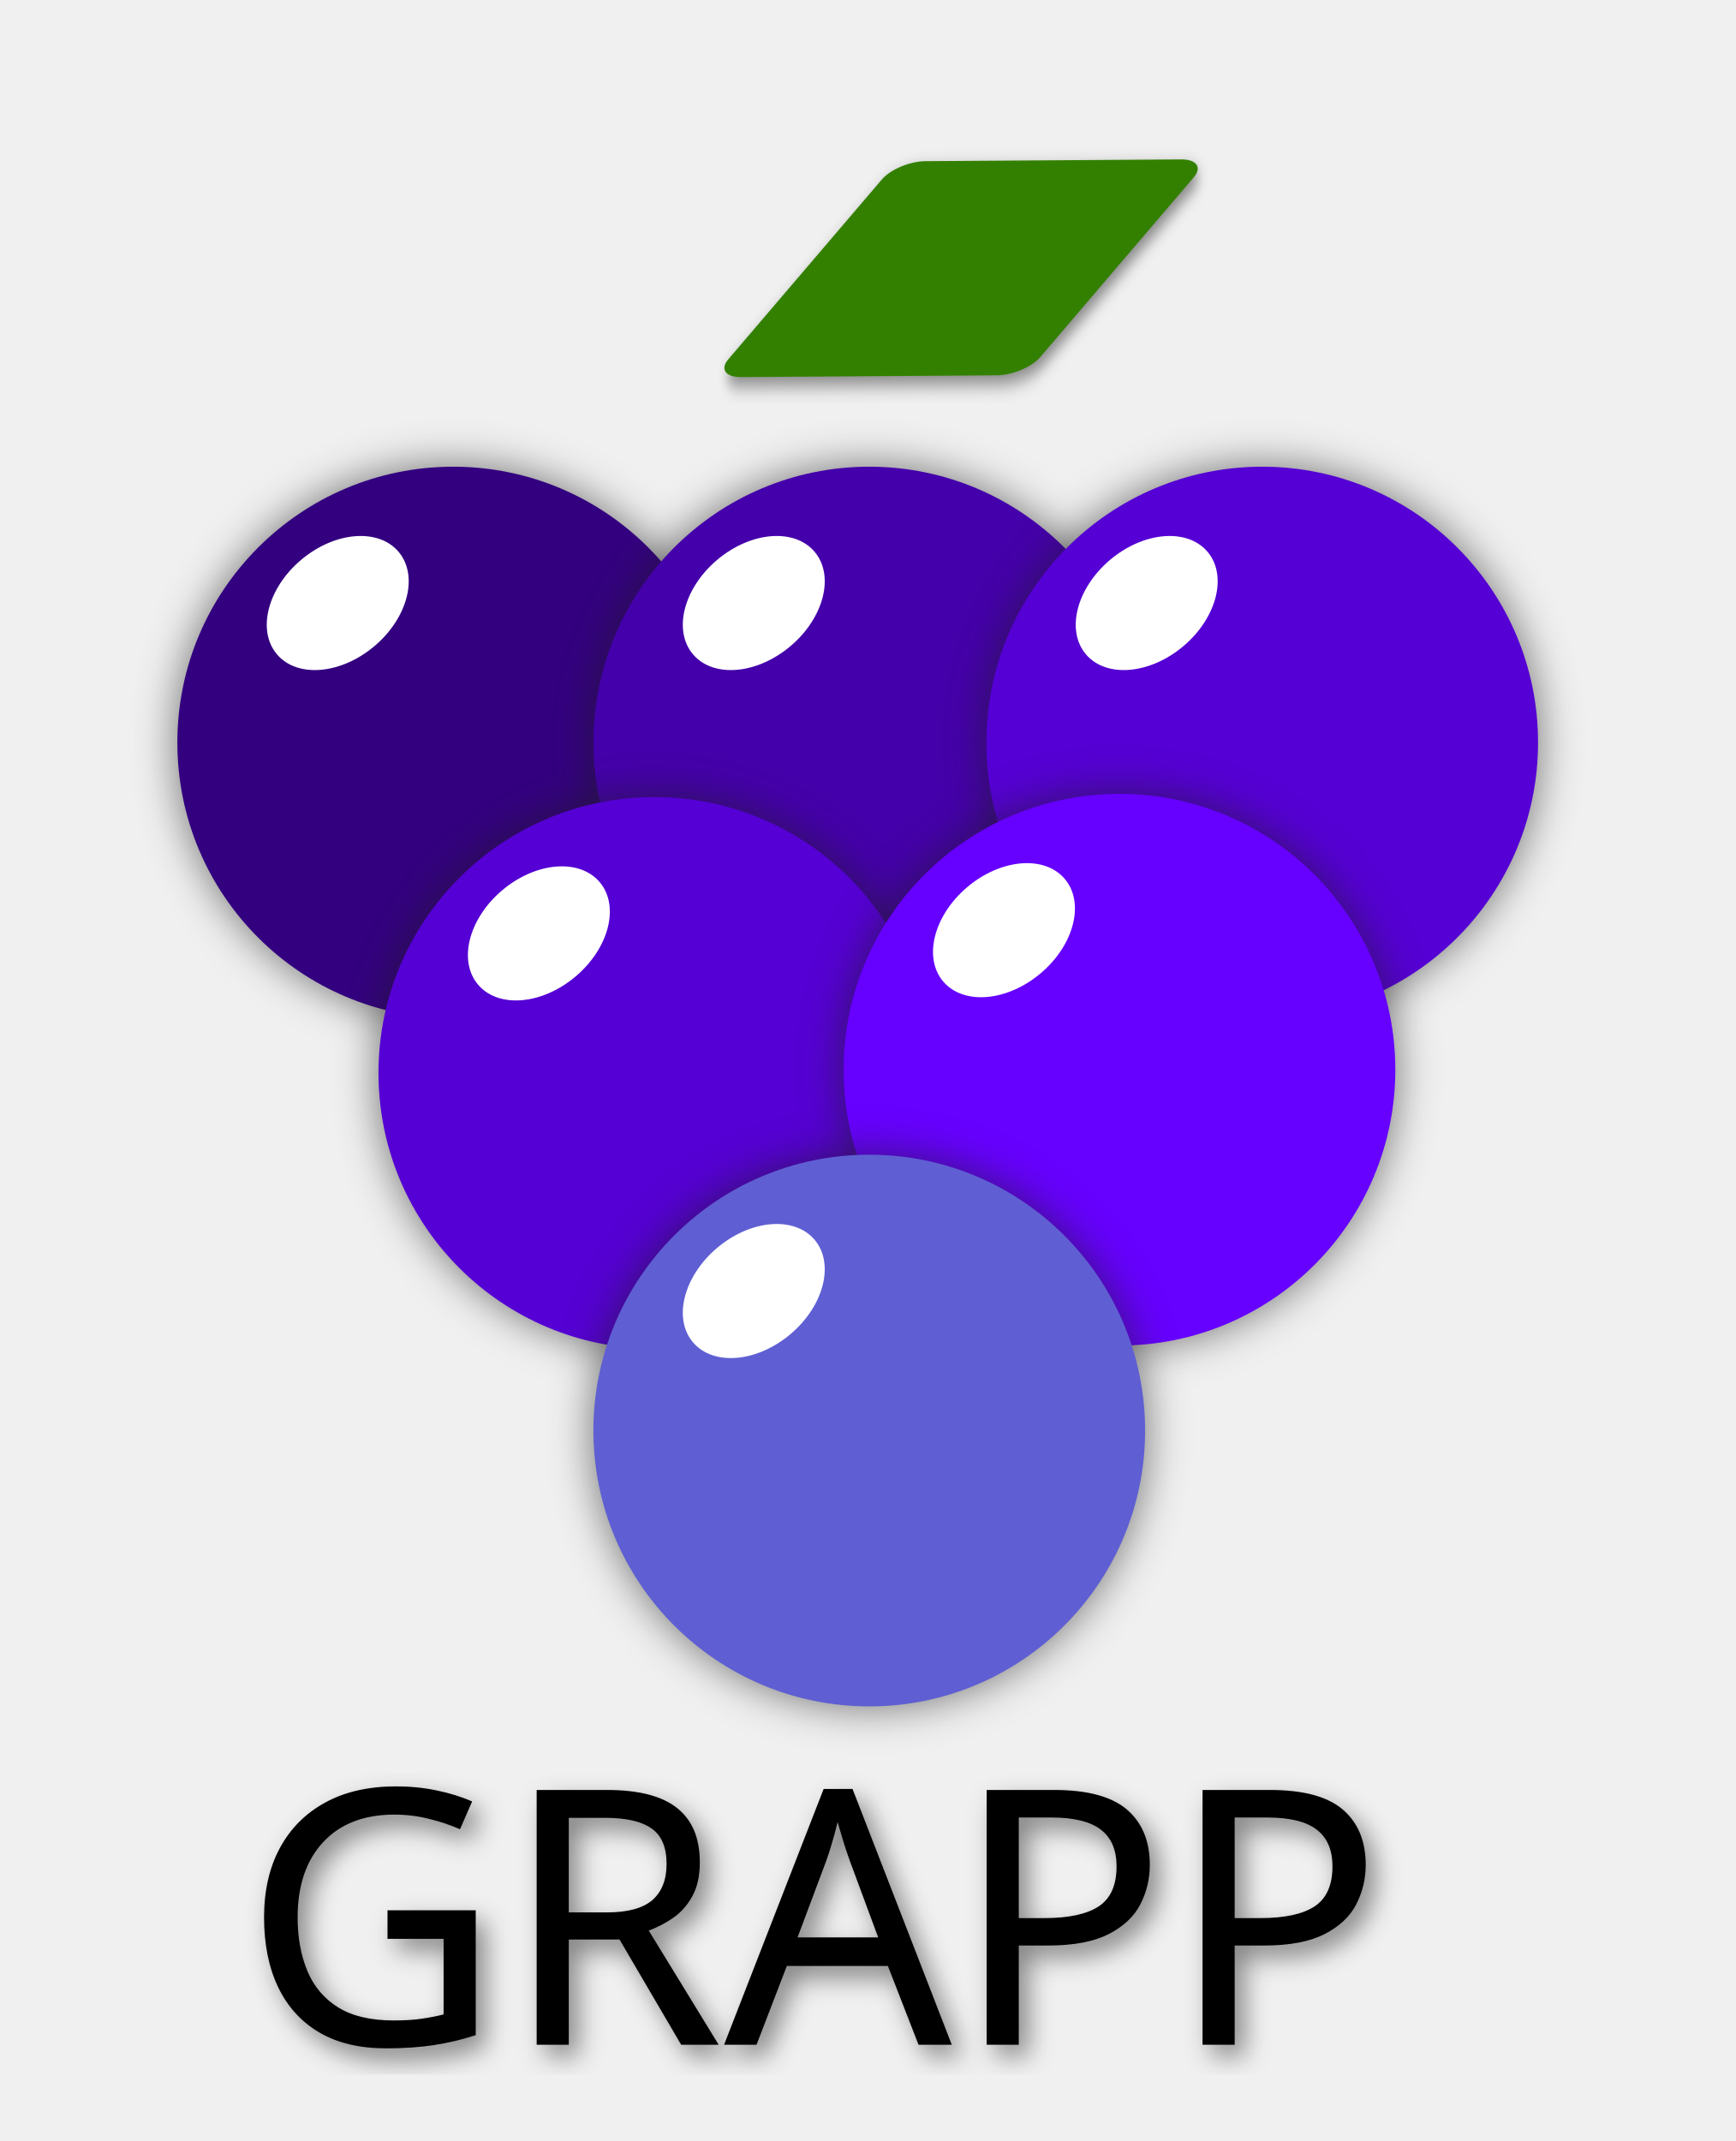
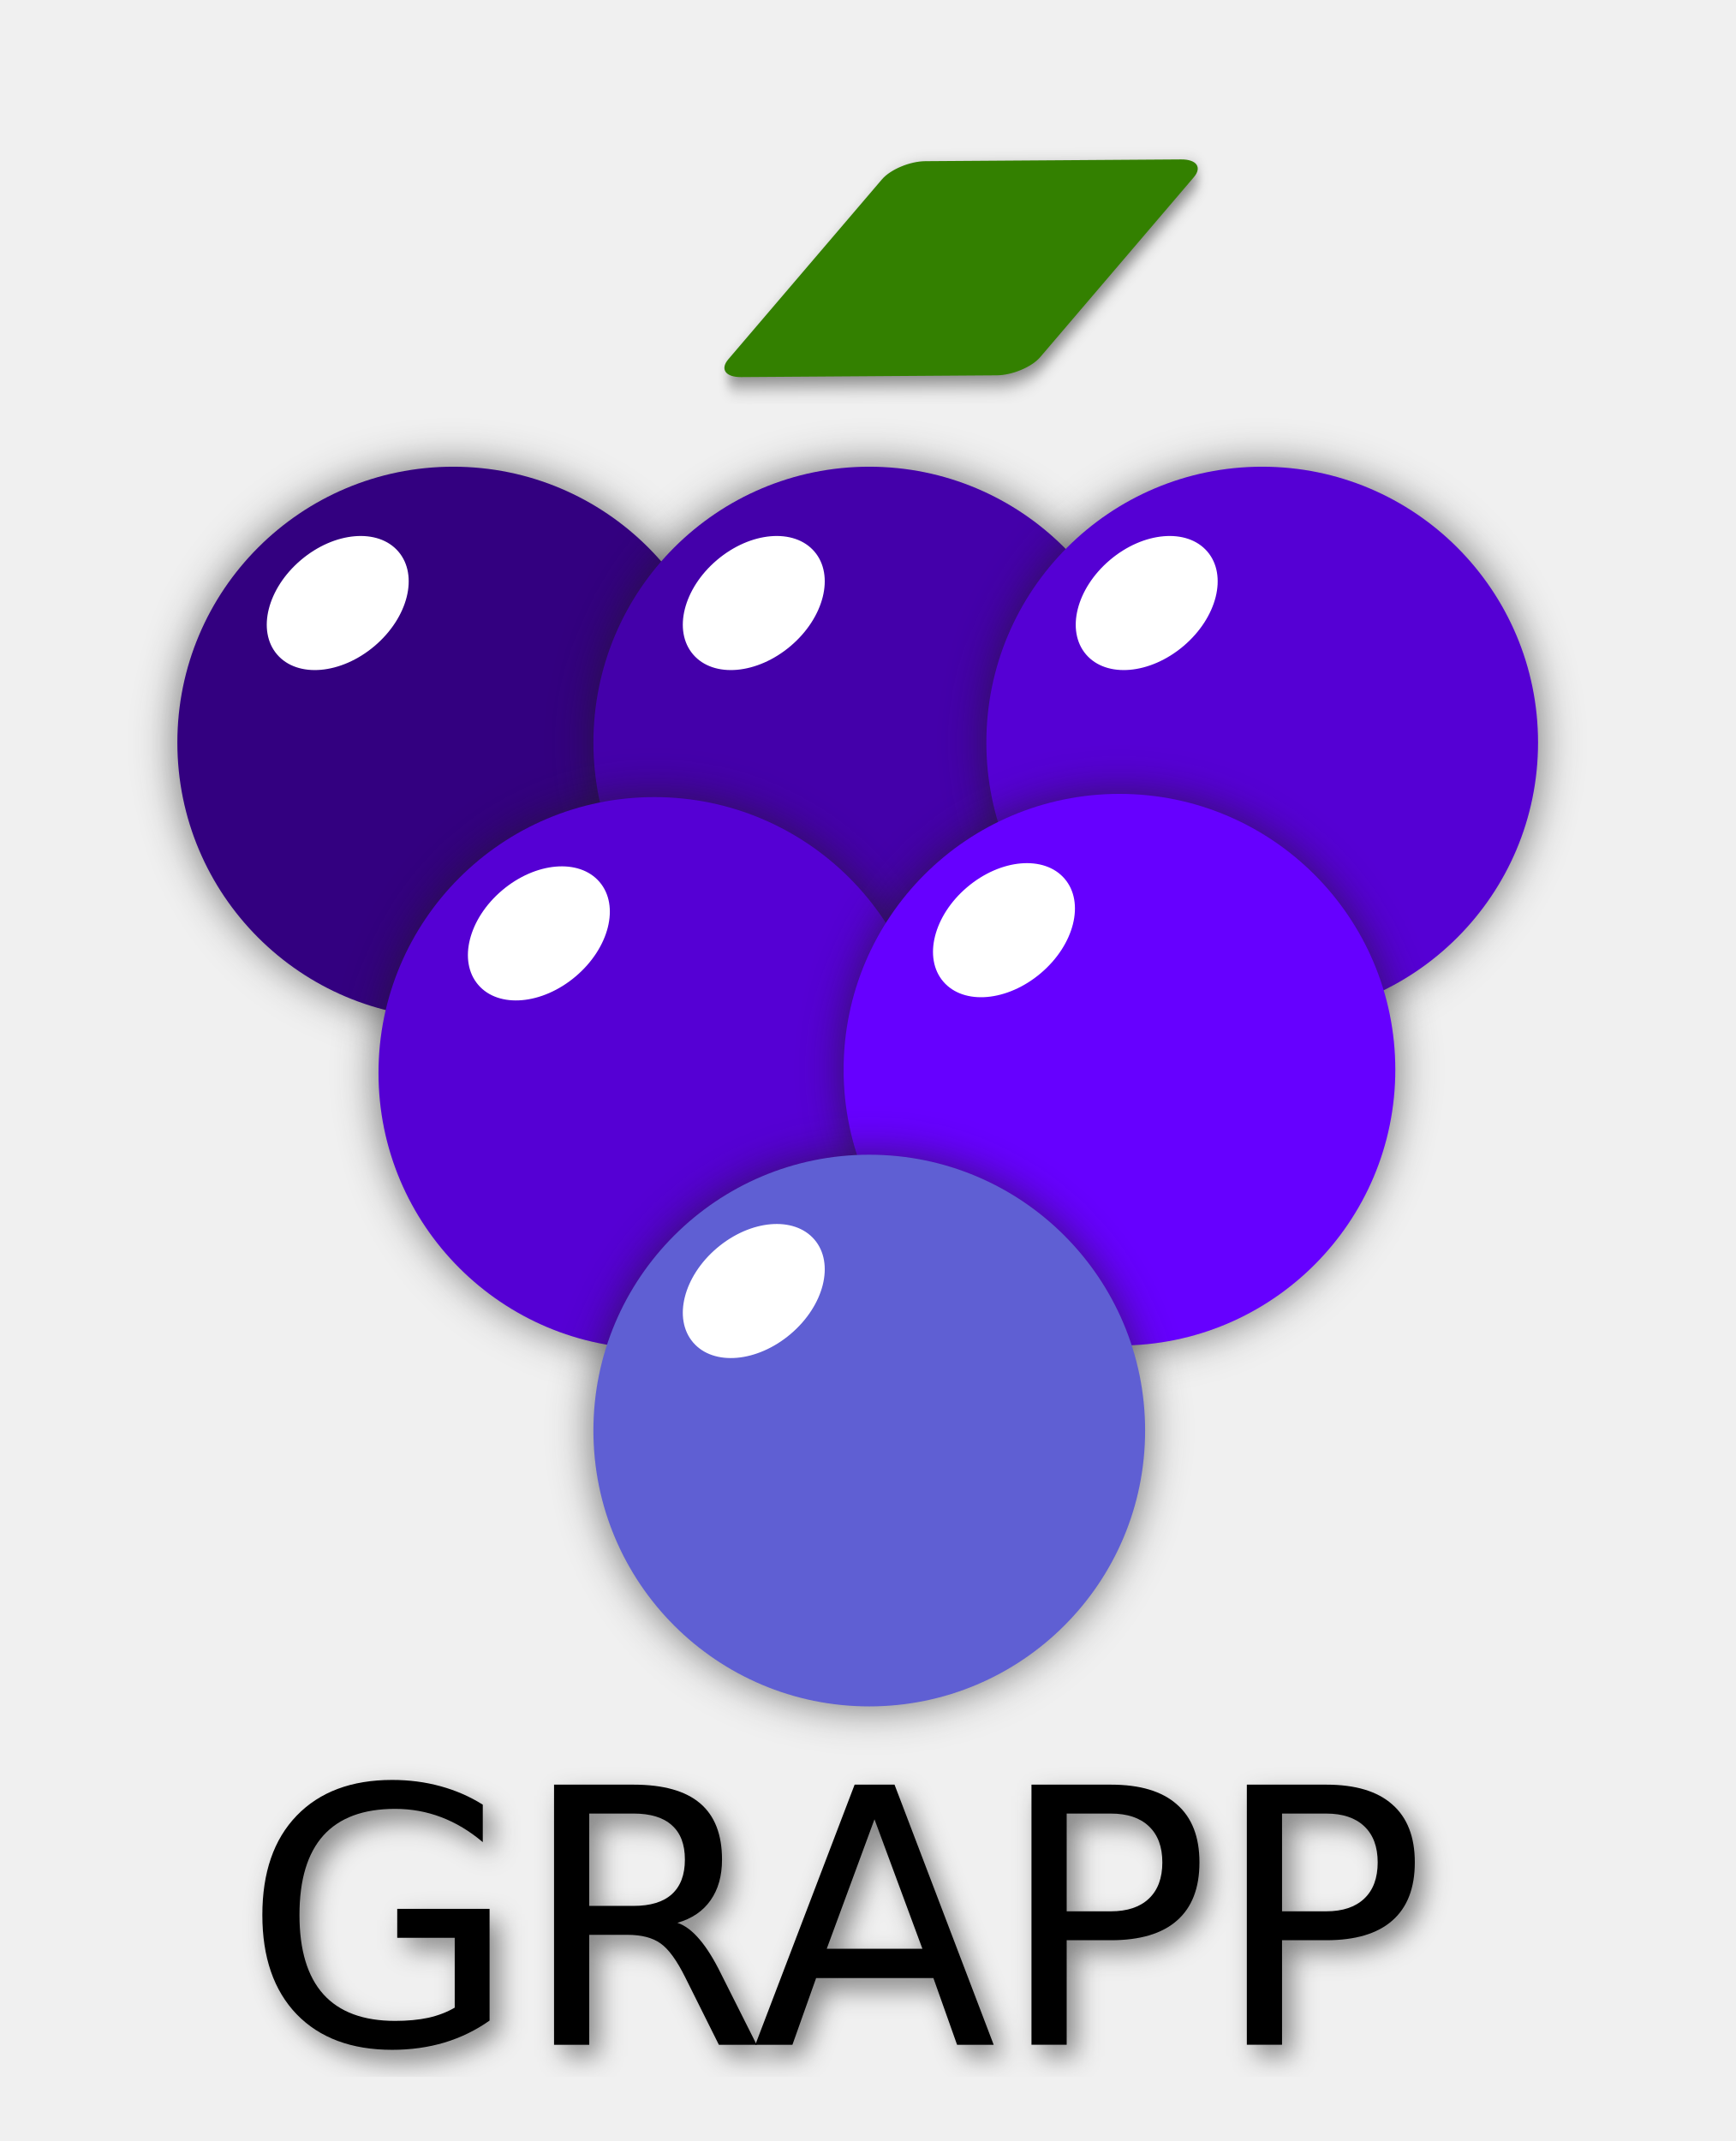
<svg xmlns="http://www.w3.org/2000/svg" xmlns:ns1="http://www.openswatchbook.org/uri/2009/osb" id="svg2" version="1.1" width="243.125" height="300" viewBox="0 0 243.125 300">
  <defs id="defs6">
    <linearGradient id="linearGradient4172" ns1:paint="solid">
      <stop style="stop-color:#000000;stop-opacity:1;" offset="0" id="stop4174" />
    </linearGradient>
    <linearGradient id="linearGradient4156" ns1:paint="solid">
      <stop style="stop-color:#e6e6e6;stop-opacity:1;" offset="0" id="stop4158" />
    </linearGradient>
    <linearGradient id="linearGradient4150" ns1:paint="solid">
      <stop style="stop-color:#000000;stop-opacity:1;" offset="0" id="stop4152" />
    </linearGradient>
    <filter style="color-interpolation-filters:sRGB;" id="filter4852">
      <feFlood flood-opacity="0.62" flood-color="rgb(31,31,31)" result="flood" id="feFlood4854" />
      <feComposite in="flood" in2="SourceGraphic" operator="in" result="composite1" id="feComposite4856" />
      <feGaussianBlur in="composite1" stdDeviation="3" result="blur" id="feGaussianBlur4858" />
      <feOffset dx="0" dy="0" result="offset" id="feOffset4860" />
      <feComposite in="SourceGraphic" in2="offset" operator="over" result="composite2" id="feComposite4862" />
    </filter>
    <filter style="color-interpolation-filters:sRGB" id="filter4852-3">
      <feFlood flood-opacity="0.62" flood-color="rgb(31,31,31)" result="flood" id="feFlood4854-2" />
      <feComposite in="flood" in2="SourceGraphic" operator="in" result="composite1" id="feComposite4856-0" />
      <feGaussianBlur in="composite1" stdDeviation="3" result="blur" id="feGaussianBlur4858-6" />
      <feOffset dx="0" dy="0" result="offset" id="feOffset4860-1" />
      <feComposite in="SourceGraphic" in2="offset" operator="over" result="composite2" id="feComposite4862-5" />
    </filter>
    <filter style="color-interpolation-filters:sRGB" id="filter4852-3-5">
      <feFlood flood-opacity="0.62" flood-color="rgb(31,31,31)" result="flood" id="feFlood4854-2-6" />
      <feComposite in="flood" in2="SourceGraphic" operator="in" result="composite1" id="feComposite4856-0-9" />
      <feGaussianBlur in="composite1" stdDeviation="3" result="blur" id="feGaussianBlur4858-6-3" />
      <feOffset dx="0" dy="0" result="offset" id="feOffset4860-1-7" />
      <feComposite in="SourceGraphic" in2="offset" operator="over" result="composite2" id="feComposite4862-5-4" />
    </filter>
    <filter style="color-interpolation-filters:sRGB" id="filter4852-3-5-7">
      <feFlood flood-opacity="0.62" flood-color="rgb(31,31,31)" result="flood" id="feFlood4854-2-6-4" />
      <feComposite in="flood" in2="SourceGraphic" operator="in" result="composite1" id="feComposite4856-0-9-4" />
      <feGaussianBlur in="composite1" stdDeviation="3" result="blur" id="feGaussianBlur4858-6-3-3" />
      <feOffset dx="0" dy="0" result="offset" id="feOffset4860-1-7-0" />
      <feComposite in="SourceGraphic" in2="offset" operator="over" result="composite2" id="feComposite4862-5-4-7" />
    </filter>
    <filter style="color-interpolation-filters:sRGB" id="filter4852-3-5-7-4">
      <feFlood flood-opacity="0.62" flood-color="rgb(31,31,31)" result="flood" id="feFlood4854-2-6-4-3" />
      <feComposite in="flood" in2="SourceGraphic" operator="in" result="composite1" id="feComposite4856-0-9-4-1" />
      <feGaussianBlur in="composite1" stdDeviation="3" result="blur" id="feGaussianBlur4858-6-3-3-4" />
      <feOffset dx="0" dy="0" result="offset" id="feOffset4860-1-7-0-9" />
      <feComposite in="SourceGraphic" in2="offset" operator="over" result="composite2" id="feComposite4862-5-4-7-2" />
    </filter>
    <filter style="color-interpolation-filters:sRGB" id="filter4852-3-5-7-4-2">
      <feFlood flood-opacity="0.62" flood-color="rgb(31,31,31)" result="flood" id="feFlood4854-2-6-4-3-6" />
      <feComposite in="flood" in2="SourceGraphic" operator="in" result="composite1" id="feComposite4856-0-9-4-1-6" />
      <feGaussianBlur in="composite1" stdDeviation="3" result="blur" id="feGaussianBlur4858-6-3-3-4-4" />
      <feOffset dx="0" dy="0" result="offset" id="feOffset4860-1-7-0-9-9" />
      <feComposite in="SourceGraphic" in2="offset" operator="over" result="composite2" id="feComposite4862-5-4-7-2-5" />
    </filter>
    <filter style="color-interpolation-filters:sRGB;" id="filter5349">
      <feFlood flood-opacity="0.522" flood-color="rgb(31,31,31)" result="flood" id="feFlood5351" />
      <feComposite in="flood" in2="SourceGraphic" operator="in" result="composite1" id="feComposite5353" />
      <feGaussianBlur in="composite1" stdDeviation="1.8" result="blur" id="feGaussianBlur5355" />
      <feOffset dx="1.3" dy="1.6" result="offset" id="feOffset5357" />
      <feComposite in="SourceGraphic" in2="offset" operator="over" result="composite2" id="feComposite5359" />
    </filter>
    <filter style="color-interpolation-filters:sRGB;" id="filter5361">
      <feFlood flood-opacity="0.522" flood-color="rgb(31,31,31)" result="flood" id="feFlood5363" />
      <feComposite in="flood" in2="SourceGraphic" operator="in" result="composite1" id="feComposite5365" />
      <feGaussianBlur in="composite1" stdDeviation="1.8" result="blur" id="feGaussianBlur5367" />
      <feOffset dx="1.3" dy="1.6" result="offset" id="feOffset5369" />
      <feComposite in="SourceGraphic" in2="offset" operator="over" result="composite2" id="feComposite5371" />
    </filter>
  </defs>
  <g id="g4187" transform="translate(1.479933,0.4494323)" style="filter:url(#filter4852)">
    <g id="g4184">
      <circle style="color:#000000;clip-rule:nonzero;display:inline;overflow:visible;visibility:visible;opacity:1;isolation:auto;mix-blend-mode:normal;color-interpolation:sRGB;color-interpolation-filters:linearRGB;solid-color:#000000;solid-opacity:1;fill:#330080;fill-opacity:1;fill-rule:evenodd;stroke:none;stroke-width:1;stroke-linecap:butt;stroke-linejoin:round;stroke-miterlimit:4;stroke-dasharray:none;stroke-dashoffset:0;stroke-opacity:0.946;color-rendering:auto;image-rendering:auto;shape-rendering:auto;text-rendering:auto;enable-background:accumulate" id="path4170" cx="62.022" cy="103.598" r="38.651" />
    </g>
    <ellipse transform="matrix(0.650897,0.759166,-0.762504,0.6469835,0,0)" ry="11.144" rx="7.932" cx="93.747" cy="19.905" id="path4182" style="color:#000000;clip-rule:nonzero;display:inline;overflow:visible;visibility:visible;opacity:1;isolation:auto;mix-blend-mode:normal;color-interpolation:sRGB;color-interpolation-filters:linearRGB;solid-color:#000000;solid-opacity:1;fill:#ffffff;fill-opacity:1;fill-rule:evenodd;stroke:none;stroke-width:1;stroke-linecap:butt;stroke-linejoin:round;stroke-miterlimit:4;stroke-dasharray:none;stroke-dashoffset:0;stroke-opacity:0.946;color-rendering:auto;image-rendering:auto;shape-rendering:auto;text-rendering:auto;enable-background:accumulate" />
  </g>
  <g id="g4187-5" transform="translate(59.77449,0.4494281)" style="filter:url(#filter4852-3)">
    <g id="g4184-4">
      <circle style="color:#000000;clip-rule:nonzero;display:inline;overflow:visible;visibility:visible;opacity:1;isolation:auto;mix-blend-mode:normal;color-interpolation:sRGB;color-interpolation-filters:linearRGB;solid-color:#000000;solid-opacity:1;fill:#4400aa;fill-opacity:1;fill-rule:evenodd;stroke:none;stroke-width:1;stroke-linecap:butt;stroke-linejoin:round;stroke-miterlimit:4;stroke-dasharray:none;stroke-dashoffset:0;stroke-opacity:0.946;color-rendering:auto;image-rendering:auto;shape-rendering:auto;text-rendering:auto;enable-background:accumulate" id="path4170-7" cx="62.022" cy="103.598" r="38.651" />
    </g>
    <ellipse transform="matrix(0.650897,0.759166,-0.762504,0.6469835,0,0)" ry="11.144" rx="7.932" cx="93.747" cy="19.905" id="path4182-6" style="color:#000000;clip-rule:nonzero;display:inline;overflow:visible;visibility:visible;opacity:1;isolation:auto;mix-blend-mode:normal;color-interpolation:sRGB;color-interpolation-filters:linearRGB;solid-color:#000000;solid-opacity:1;fill:#ffffff;fill-opacity:1;fill-rule:evenodd;stroke:none;stroke-width:1;stroke-linecap:butt;stroke-linejoin:round;stroke-miterlimit:4;stroke-dasharray:none;stroke-dashoffset:0;stroke-opacity:0.946;color-rendering:auto;image-rendering:auto;shape-rendering:auto;text-rendering:auto;enable-background:accumulate" />
  </g>
  <g id="g4187-5-5" transform="translate(114.8299,0.4494282)" style="filter:url(#filter4852-3-5)">
    <g id="g4184-4-2">
      <circle style="color:#000000;clip-rule:nonzero;display:inline;overflow:visible;visibility:visible;opacity:1;isolation:auto;mix-blend-mode:normal;color-interpolation:sRGB;color-interpolation-filters:linearRGB;solid-color:#000000;solid-opacity:1;fill:#5500d4;fill-opacity:1;fill-rule:evenodd;stroke:none;stroke-width:1;stroke-linecap:butt;stroke-linejoin:round;stroke-miterlimit:4;stroke-dasharray:none;stroke-dashoffset:0;stroke-opacity:0.946;color-rendering:auto;image-rendering:auto;shape-rendering:auto;text-rendering:auto;enable-background:accumulate" id="path4170-7-5" cx="62.022" cy="103.598" r="38.651" />
    </g>
    <ellipse transform="matrix(0.650897,0.759166,-0.762504,0.6469835,0,0)" ry="11.144" rx="7.932" cx="93.747" cy="19.905" id="path4182-6-4" style="color:#000000;clip-rule:nonzero;display:inline;overflow:visible;visibility:visible;opacity:1;isolation:auto;mix-blend-mode:normal;color-interpolation:sRGB;color-interpolation-filters:linearRGB;solid-color:#000000;solid-opacity:1;fill:#ffffff;fill-opacity:1;fill-rule:evenodd;stroke:none;stroke-width:1;stroke-linecap:butt;stroke-linejoin:round;stroke-miterlimit:4;stroke-dasharray:none;stroke-dashoffset:0;stroke-opacity:0.946;color-rendering:auto;image-rendering:auto;shape-rendering:auto;text-rendering:auto;enable-background:accumulate" />
  </g>
  <g id="g4187-5-5-8" transform="translate(29.66253,46.74095)" style="filter:url(#filter4852-3-5-7)">
    <g id="g4184-4-2-6">
      <circle style="color:#000000;clip-rule:nonzero;display:inline;overflow:visible;visibility:visible;opacity:1;isolation:auto;mix-blend-mode:normal;color-interpolation:sRGB;color-interpolation-filters:linearRGB;solid-color:#000000;solid-opacity:1;fill:#5500d4;fill-opacity:1;fill-rule:evenodd;stroke:none;stroke-width:1;stroke-linecap:butt;stroke-linejoin:round;stroke-miterlimit:4;stroke-dasharray:none;stroke-dashoffset:0;stroke-opacity:0.946;color-rendering:auto;image-rendering:auto;shape-rendering:auto;text-rendering:auto;enable-background:accumulate" id="path4170-7-5-8" cx="62.022" cy="103.598" r="38.651" />
    </g>
    <ellipse transform="matrix(0.650897,0.759166,-0.762504,0.6469835,0,0)" ry="11.144" rx="7.932" cx="93.747" cy="19.905" id="path4182-6-4-8" style="color:#000000;clip-rule:nonzero;display:inline;overflow:visible;visibility:visible;opacity:1;isolation:auto;mix-blend-mode:normal;color-interpolation:sRGB;color-interpolation-filters:linearRGB;solid-color:#000000;solid-opacity:1;fill:#ffffff;fill-opacity:1;fill-rule:evenodd;stroke:none;stroke-width:1;stroke-linecap:butt;stroke-linejoin:round;stroke-miterlimit:4;stroke-dasharray:none;stroke-dashoffset:0;stroke-opacity:0.946;color-rendering:auto;image-rendering:auto;shape-rendering:auto;text-rendering:auto;enable-background:accumulate" />
  </g>
  <g id="g4187-5-5-8-0" transform="translate(94.83021,46.29152)" style="filter:url(#filter4852-3-5-7-4)">
    <g id="g4184-4-2-6-6">
      <circle style="color:#000000;clip-rule:nonzero;display:inline;overflow:visible;visibility:visible;opacity:1;isolation:auto;mix-blend-mode:normal;color-interpolation:sRGB;color-interpolation-filters:linearRGB;solid-color:#000000;solid-opacity:1;fill:#6600ff;fill-opacity:1;fill-rule:evenodd;stroke:none;stroke-width:1;stroke-linecap:butt;stroke-linejoin:round;stroke-miterlimit:4;stroke-dasharray:none;stroke-dashoffset:0;stroke-opacity:0.946;color-rendering:auto;image-rendering:auto;shape-rendering:auto;text-rendering:auto;enable-background:accumulate" id="path4170-7-5-8-8" cx="62.022" cy="103.598" r="38.651" />
    </g>
    <ellipse transform="matrix(0.650897,0.759166,-0.762504,0.6469835,0,0)" ry="11.144" rx="7.932" cx="93.747" cy="19.905" id="path4182-6-4-8-9" style="color:#000000;clip-rule:nonzero;display:inline;overflow:visible;visibility:visible;opacity:1;isolation:auto;mix-blend-mode:normal;color-interpolation:sRGB;color-interpolation-filters:linearRGB;solid-color:#000000;solid-opacity:1;fill:#ffffff;fill-opacity:1;fill-rule:evenodd;stroke:none;stroke-width:1;stroke-linecap:butt;stroke-linejoin:round;stroke-miterlimit:4;stroke-dasharray:none;stroke-dashoffset:0;stroke-opacity:0.946;color-rendering:auto;image-rendering:auto;shape-rendering:auto;text-rendering:auto;enable-background:accumulate" />
  </g>
  <g id="g4187-5-5-8-0-0" transform="translate(59.77449,96.85265)" style="filter:url(#filter4852-3-5-7-4-2)">
    <g id="g4184-4-2-6-6-4">
      <circle style="color:#000000;clip-rule:nonzero;display:inline;overflow:visible;visibility:visible;opacity:1;isolation:auto;mix-blend-mode:normal;color-interpolation:sRGB;color-interpolation-filters:linearRGB;solid-color:#000000;solid-opacity:1;fill:#5f5fd3;fill-opacity:1;fill-rule:evenodd;stroke:none;stroke-width:1;stroke-linecap:butt;stroke-linejoin:round;stroke-miterlimit:4;stroke-dasharray:none;stroke-dashoffset:0;stroke-opacity:0.946;color-rendering:auto;image-rendering:auto;shape-rendering:auto;text-rendering:auto;enable-background:accumulate" id="path4170-7-5-8-8-8" cx="62.022" cy="103.598" r="38.651" />
    </g>
    <ellipse transform="matrix(0.650897,0.759166,-0.762504,0.6469835,0,0)" ry="11.144" rx="7.932" cx="93.747" cy="19.905" id="path4182-6-4-8-9-7" style="color:#000000;clip-rule:nonzero;display:inline;overflow:visible;visibility:visible;opacity:1;isolation:auto;mix-blend-mode:normal;color-interpolation:sRGB;color-interpolation-filters:linearRGB;solid-color:#000000;solid-opacity:1;fill:#ffffff;fill-opacity:1;fill-rule:evenodd;stroke:none;stroke-width:1;stroke-linecap:butt;stroke-linejoin:round;stroke-miterlimit:4;stroke-dasharray:none;stroke-dashoffset:0;stroke-opacity:0.946;color-rendering:auto;image-rendering:auto;shape-rendering:auto;text-rendering:auto;enable-background:accumulate" />
  </g>
  <rect style="color:#000000;clip-rule:nonzero;display:inline;overflow:visible;visibility:visible;opacity:1;isolation:auto;mix-blend-mode:normal;color-interpolation:sRGB;color-interpolation-filters:linearRGB;solid-color:#000000;solid-opacity:1;fill:#338000;fill-opacity:1;fill-rule:evenodd;stroke:none;stroke-width:1;stroke-linecap:butt;stroke-linejoin:round;stroke-miterlimit:4;stroke-dasharray:none;stroke-dashoffset:0;stroke-opacity:0.946;color-rendering:auto;image-rendering:auto;shape-rendering:auto;text-rendering:auto;enable-background:accumulate;filter:url(#filter5349)" id="rect5115" width="43.698" height="39.781" x="145.896" y="31.052" ry="3.322" rx="3.933" transform="matrix(0.9999764,-0.00687421,-0.6493558,0.7604848,0,0)" />
-   <text xml:space="preserve" style="font-style:normal;font-weight:normal;font-size:40px;line-height:125%;font-family:sans-serif;letter-spacing:0px;word-spacing:0px;fill:#000000;fill-opacity:1;stroke:none;stroke-width:1px;stroke-linecap:butt;stroke-linejoin:miter;stroke-opacity:1;filter:url(#filter5361)" x="33.955" y="286.517" id="text5117">
-     <tspan id="tspan5119" x="33.955" y="286.517" style="font-style:normal;font-variant:normal;font-weight:normal;font-stretch:normal;font-size:50px;font-family:'Droid Sans Tamil';-inkscape-font-specification:'Droid Sans Tamil'">GRAPP</tspan>
-   </text>
+   <g style="font-style:normal;font-weight:normal;font-size:40px;line-height:125%;font-family:sans-serif;letter-spacing:0px;word-spacing:0px;fill:#000000;fill-opacity:1;stroke:none;stroke-width:1px;stroke-linecap:butt;stroke-linejoin:miter;stroke-opacity:1;filter:url(#filter5361)" id="text5117">
+     <path d="m 63.715,281.317 0,-9.79 -8.057,0 0,-4.053 12.939,0 0,15.649 q -2.856,2.026 -6.299,3.076 -3.442,1.025 -7.349,1.025 -8.545,0 -13.379,-4.98 -4.81,-5.005 -4.81,-13.916 0,-8.936 4.81,-13.916 4.834,-5.005 13.379,-5.005 3.564,0 6.763,0.879 3.223,0.879 5.933,2.588 l 0,5.249 q -2.734,-2.319 -5.811,-3.491 -3.076,-1.172 -6.47,-1.172 -6.689,0 -10.059,3.735 -3.345,3.735 -3.345,11.133 0,7.373 3.345,11.108 3.369,3.735 10.059,3.735 2.612,0 4.663,-0.439 2.051,-0.464 3.687,-1.416 z" style="font-style:normal;font-variant:normal;font-weight:normal;font-stretch:normal;font-size:50px;font-family:'Droid Sans Tamil';-inkscape-font-specification:'Droid Sans Tamil'" id="path5399" />
+     <path d="m 94.916,269.427 q 1.587,0.537 3.076,2.295 1.514,1.758 3.027,4.834 l 5.005,9.961 -5.298,0 -4.663,-9.351 q -1.807,-3.662 -3.516,-4.858 -1.685,-1.196 -4.614,-1.196 l -5.371,0 0,15.405 -4.932,0 0,-36.45 11.133,0 q 6.25,0 9.326,2.612 3.076,2.612 3.076,7.886 0,3.442 -1.611,5.713 -1.587,2.271 -4.639,3.149 z m -12.354,-15.308 0,12.939 6.201,0 q 3.564,0 5.371,-1.636 1.831,-1.66 1.831,-4.858 0,-3.198 -1.831,-4.81 -1.807,-1.636 -5.371,-1.636 l -6.201,0 z" style="font-style:normal;font-variant:normal;font-weight:normal;font-stretch:normal;font-size:50px;font-family:'Droid Sans Tamil';-inkscape-font-specification:'Droid Sans Tamil'" id="path5401" />
+     <path d="m 122.529,254.925 -6.689,18.14 13.403,0 -6.714,-18.14 z m -2.783,-4.858 5.591,0 13.892,36.45 -5.127,0 -3.32,-9.351 -16.431,0 -3.32,9.351 -5.2,0 13.916,-36.45 z" style="font-style:normal;font-variant:normal;font-weight:normal;font-stretch:normal;font-size:50px;font-family:'Droid Sans Tamil';-inkscape-font-specification:'Droid Sans Tamil'" id="path5403" />
+     <path d="m 149.458,254.12 0,13.696 6.201,0 q 3.442,0 5.322,-1.782 1.88,-1.782 1.88,-5.078 0,-3.271 -1.88,-5.054 -1.88,-1.782 -5.322,-1.782 l -6.201,0 z m -4.932,-4.053 11.133,0 q 6.128,0 9.253,2.783 3.149,2.759 3.149,8.105 0,5.396 -3.149,8.154 -3.125,2.759 -9.253,2.759 l -6.201,0 0,14.648 -4.932,0 0,-36.45 z" style="font-style:normal;font-variant:normal;font-weight:normal;font-stretch:normal;font-size:50px;font-family:'Droid Sans Tamil';-inkscape-font-specification:'Droid Sans Tamil'" id="path5405" />
+     <path d="m 179.633,254.12 0,13.696 6.201,0 q 3.442,0 5.322,-1.782 1.88,-1.782 1.88,-5.078 0,-3.271 -1.88,-5.054 -1.88,-1.782 -5.322,-1.782 l -6.201,0 z m -4.932,-4.053 11.133,0 q 6.128,0 9.253,2.783 3.149,2.759 3.149,8.105 0,5.396 -3.149,8.154 -3.125,2.759 -9.253,2.759 l -6.201,0 0,14.648 -4.932,0 0,-36.45 z" style="font-style:normal;font-variant:normal;font-weight:normal;font-stretch:normal;font-size:50px;font-family:'Droid Sans Tamil';-inkscape-font-specification:'Droid Sans Tamil'" id="path5407" />
+   </g>
</svg>
